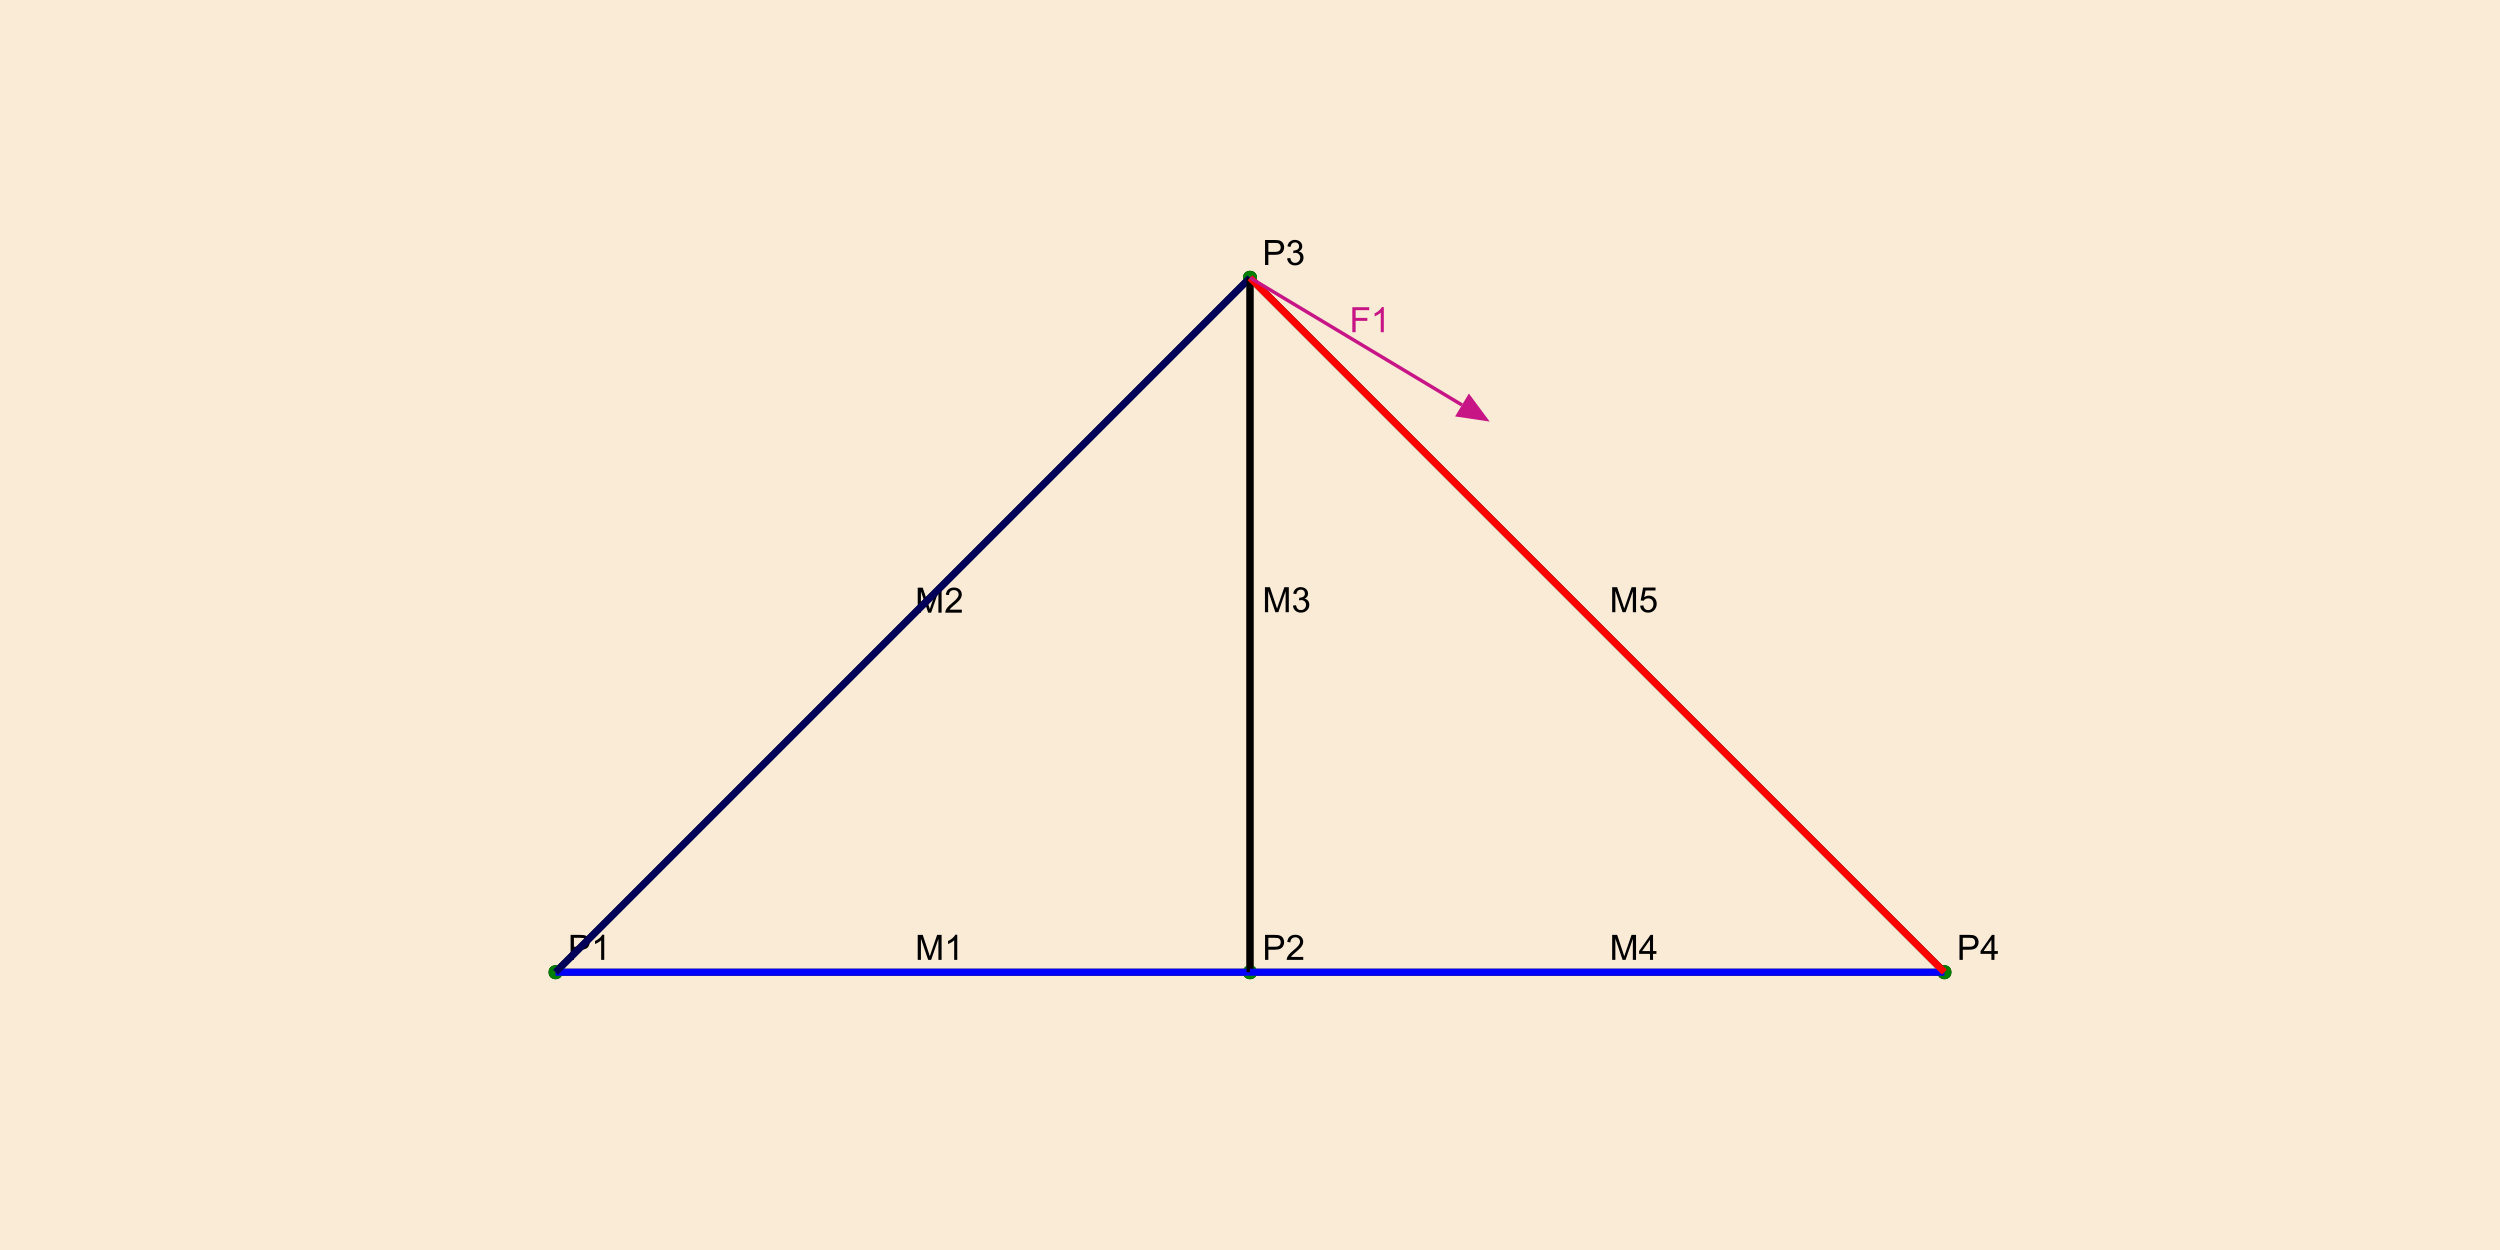
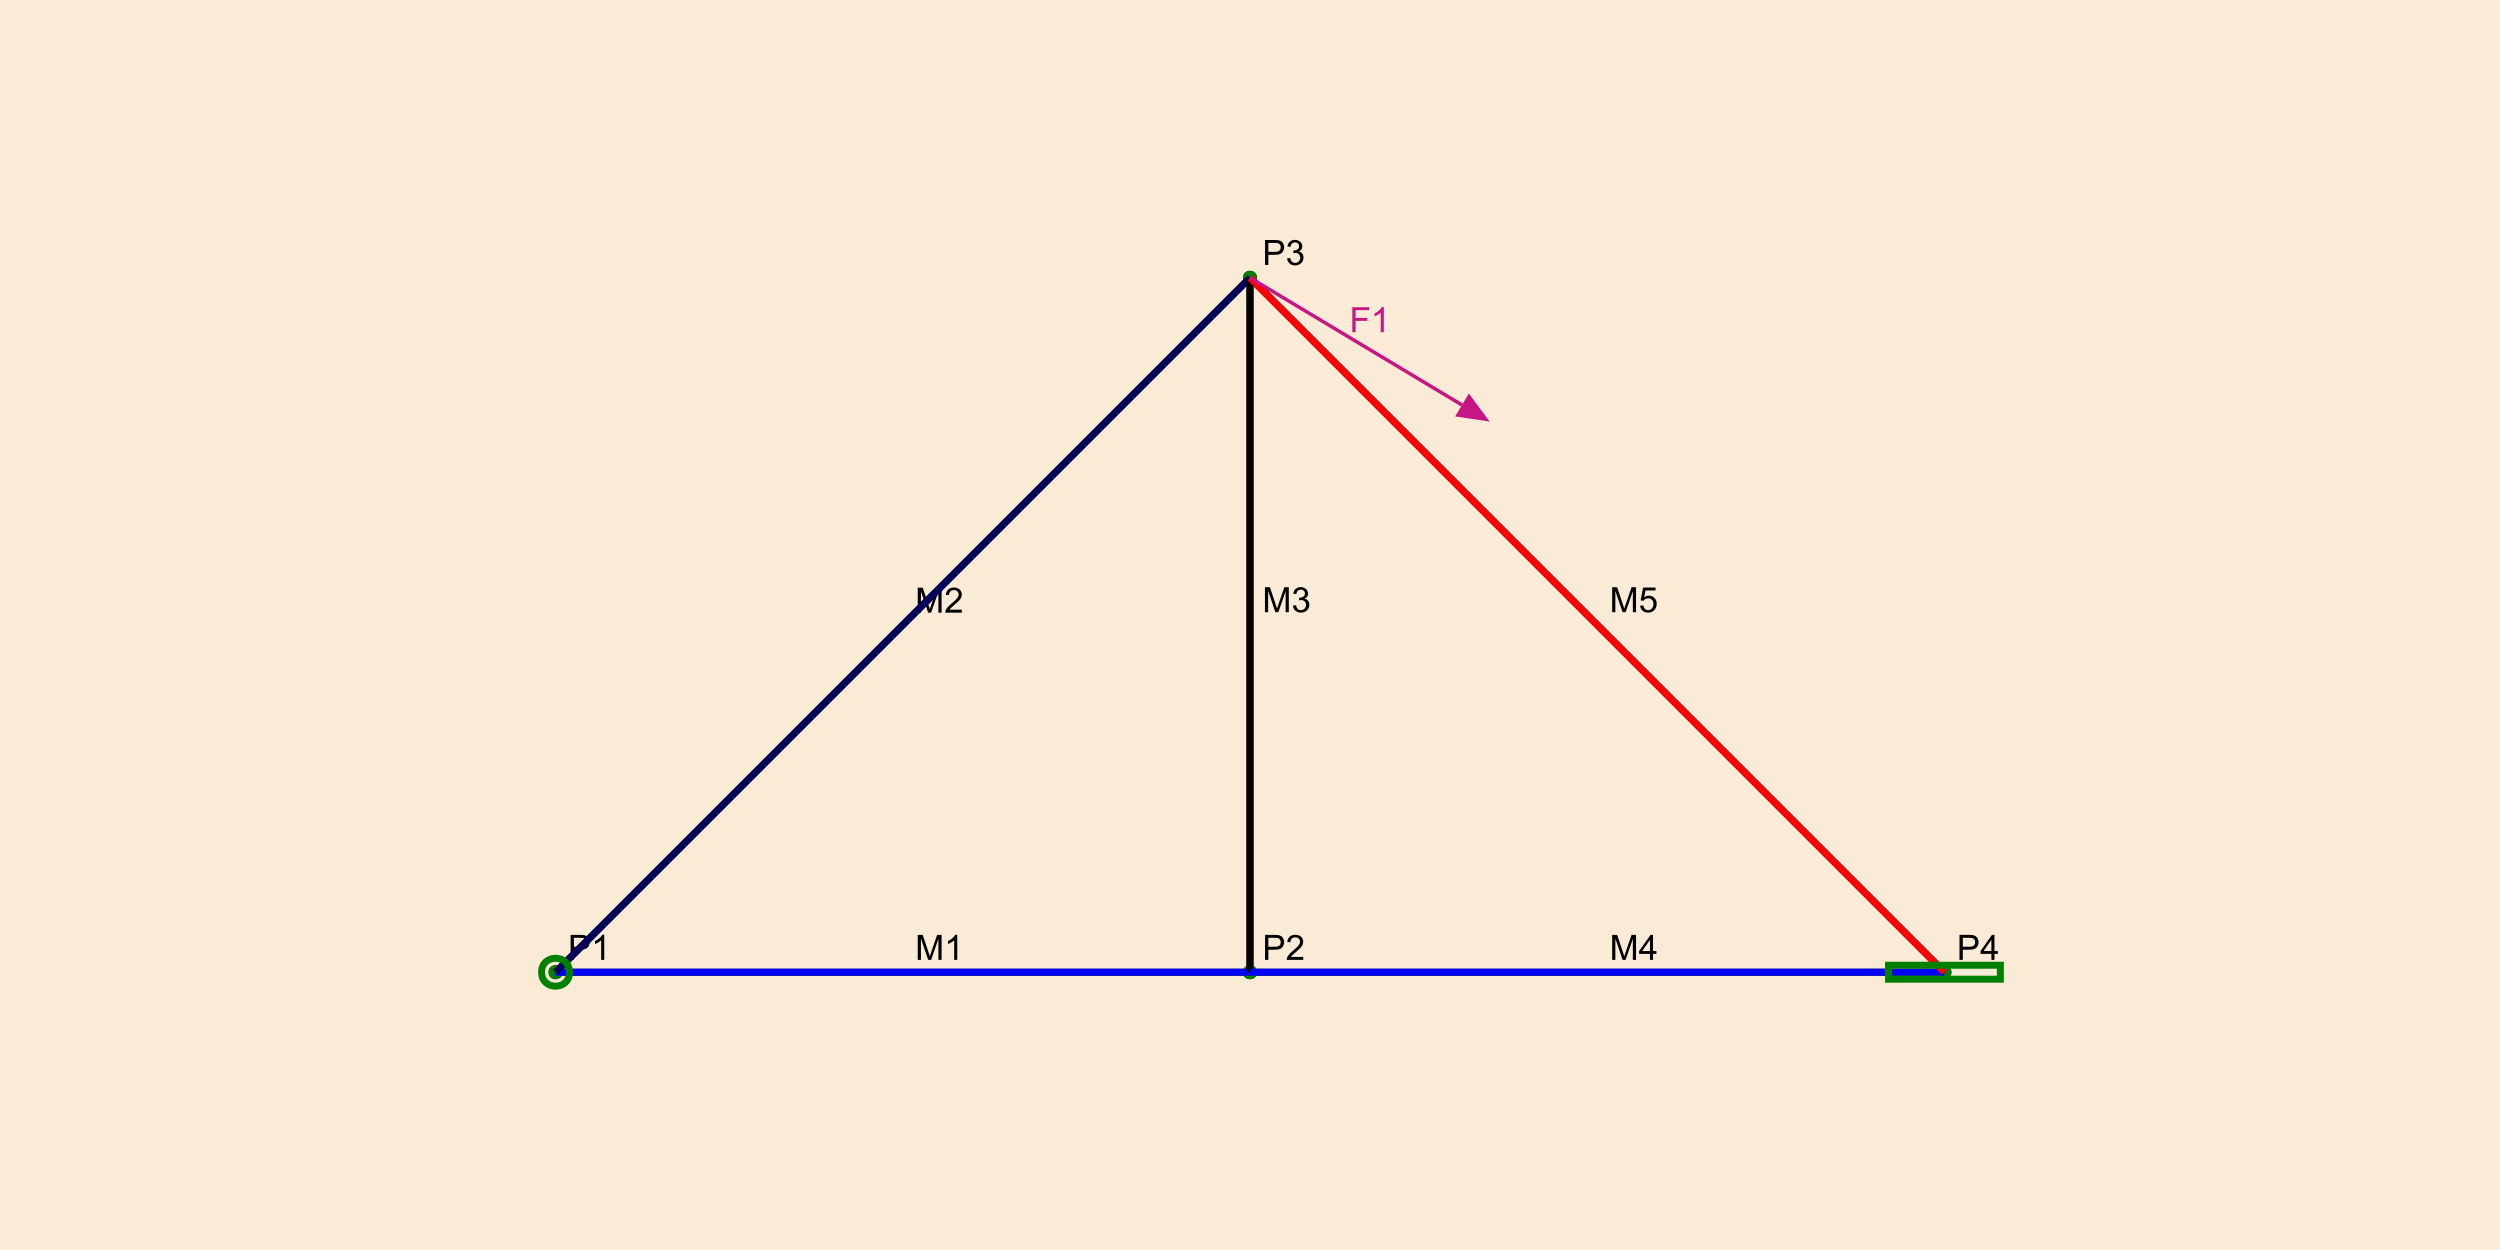
<svg xmlns="http://www.w3.org/2000/svg" xmlns:xlink="http://www.w3.org/1999/xlink" width="715.542pt" height="357.771pt" viewBox="0 0 715.542 357.771" version="1.1">
  <defs>
    <g>
      <symbol overflow="visible" id="glyph0-0">
        <path style="stroke:none;" d="M 1.25 0 L 1.25 -6.25 L 6.25 -6.25 L 6.25 0 Z M 1.406 -0.156 L 6.094 -0.156 L 6.094 -6.094 L 1.406 -6.094 Z M 1.406 -0.156 " />
      </symbol>
      <symbol overflow="visible" id="glyph0-1">
        <path style="stroke:none;" d="M 0.773 0 L 0.773 -7.156 L 3.473 -7.156 C 3.945 -7.152 4.309 -7.133 4.562 -7.09 C 4.91 -7.027 5.203 -6.914 5.441 -6.754 C 5.68 -6.586 5.871 -6.355 6.016 -6.062 C 6.16 -5.766 6.234 -5.441 6.234 -5.086 C 6.234 -4.477 6.039 -3.961 5.652 -3.543 C 5.266 -3.117 4.566 -2.906 3.555 -2.91 L 1.719 -2.91 L 1.719 0 Z M 1.719 -3.754 L 3.57 -3.754 C 4.18 -3.75 4.613 -3.863 4.871 -4.094 C 5.125 -4.32 5.254 -4.641 5.258 -5.059 C 5.254 -5.355 5.18 -5.613 5.031 -5.828 C 4.879 -6.039 4.68 -6.18 4.434 -6.25 C 4.273 -6.289 3.98 -6.309 3.551 -6.312 L 1.719 -6.312 Z M 1.719 -3.754 " />
      </symbol>
      <symbol overflow="visible" id="glyph0-2">
        <path style="stroke:none;" d="M 3.727 0 L 2.848 0 L 2.848 -5.602 C 2.637 -5.398 2.359 -5.195 2.016 -4.992 C 1.672 -4.789 1.363 -4.637 1.09 -4.539 L 1.09 -5.391 C 1.582 -5.621 2.012 -5.898 2.379 -6.23 C 2.746 -6.555 3.004 -6.875 3.16 -7.188 L 3.727 -7.188 Z M 3.727 0 " />
      </symbol>
      <symbol overflow="visible" id="glyph0-3">
        <path style="stroke:none;" d="M 5.035 -0.844 L 5.035 0 L 0.305 0 C 0.297 -0.211 0.328 -0.414 0.406 -0.609 C 0.523 -0.93 0.719 -1.246 0.984 -1.562 C 1.25 -1.871 1.633 -2.234 2.133 -2.648 C 2.91 -3.281 3.434 -3.785 3.711 -4.16 C 3.98 -4.535 4.117 -4.887 4.121 -5.219 C 4.117 -5.566 3.992 -5.859 3.746 -6.102 C 3.496 -6.336 3.172 -6.457 2.773 -6.461 C 2.348 -6.457 2.012 -6.328 1.758 -6.078 C 1.5 -5.82 1.371 -5.469 1.371 -5.023 L 0.469 -5.117 C 0.531 -5.789 0.762 -6.305 1.168 -6.656 C 1.566 -7.008 2.109 -7.184 2.793 -7.188 C 3.477 -7.184 4.02 -6.992 4.422 -6.617 C 4.82 -6.234 5.02 -5.762 5.023 -5.199 C 5.02 -4.91 4.961 -4.629 4.848 -4.355 C 4.727 -4.074 4.535 -3.785 4.266 -3.48 C 3.992 -3.176 3.539 -2.754 2.91 -2.223 C 2.379 -1.777 2.039 -1.477 1.895 -1.32 C 1.742 -1.16 1.621 -1.004 1.523 -0.844 Z M 5.035 -0.844 " />
      </symbol>
      <symbol overflow="visible" id="glyph0-4">
        <path style="stroke:none;" d="M 0.422 -1.891 L 1.297 -2.008 C 1.395 -1.504 1.566 -1.145 1.812 -0.93 C 2.055 -0.707 2.352 -0.598 2.699 -0.602 C 3.109 -0.598 3.457 -0.742 3.746 -1.031 C 4.027 -1.316 4.172 -1.668 4.176 -2.094 C 4.172 -2.492 4.039 -2.824 3.777 -3.09 C 3.512 -3.348 3.176 -3.48 2.773 -3.484 C 2.602 -3.48 2.395 -3.449 2.152 -3.391 L 2.25 -4.16 C 2.309 -4.152 2.355 -4.148 2.391 -4.148 C 2.766 -4.148 3.102 -4.246 3.402 -4.441 C 3.699 -4.637 3.848 -4.938 3.852 -5.348 C 3.848 -5.664 3.738 -5.93 3.523 -6.145 C 3.305 -6.355 3.023 -6.461 2.68 -6.465 C 2.336 -6.461 2.051 -6.355 1.824 -6.141 C 1.594 -5.926 1.449 -5.602 1.387 -5.176 L 0.508 -5.332 C 0.613 -5.918 0.855 -6.371 1.238 -6.699 C 1.617 -7.02 2.094 -7.184 2.66 -7.188 C 3.051 -7.184 3.41 -7.098 3.738 -6.934 C 4.066 -6.762 4.316 -6.535 4.496 -6.25 C 4.668 -5.957 4.758 -5.648 4.758 -5.328 C 4.758 -5.016 4.672 -4.734 4.508 -4.48 C 4.336 -4.227 4.09 -4.023 3.77 -3.875 C 4.191 -3.773 4.523 -3.574 4.758 -3.27 C 4.992 -2.961 5.109 -2.574 5.109 -2.113 C 5.109 -1.484 4.879 -0.953 4.426 -0.523 C 3.965 -0.09 3.391 0.121 2.695 0.125 C 2.066 0.121 1.543 -0.062 1.129 -0.434 C 0.711 -0.809 0.477 -1.293 0.422 -1.891 Z M 0.422 -1.891 " />
      </symbol>
      <symbol overflow="visible" id="glyph0-5">
        <path style="stroke:none;" d="M 3.234 0 L 3.234 -1.715 L 0.125 -1.715 L 0.125 -2.52 L 3.395 -7.156 L 4.109 -7.156 L 4.109 -2.52 L 5.078 -2.52 L 5.078 -1.715 L 4.109 -1.715 L 4.109 0 Z M 3.234 -2.52 L 3.234 -5.746 L 0.992 -2.52 Z M 3.234 -2.52 " />
      </symbol>
      <symbol overflow="visible" id="glyph0-6">
        <path style="stroke:none;" d="M 0.742 0 L 0.742 -7.156 L 2.168 -7.156 L 3.863 -2.09 C 4.016 -1.617 4.129 -1.266 4.203 -1.031 C 4.281 -1.289 4.41 -1.672 4.586 -2.18 L 6.297 -7.156 L 7.574 -7.156 L 7.574 0 L 6.66 0 L 6.66 -5.992 L 4.578 0 L 3.727 0 L 1.656 -6.094 L 1.656 0 Z M 0.742 0 " />
      </symbol>
      <symbol overflow="visible" id="glyph0-7">
        <path style="stroke:none;" d="M 0.414 -1.875 L 1.336 -1.953 C 1.406 -1.5 1.562 -1.164 1.812 -0.941 C 2.059 -0.711 2.359 -0.598 2.715 -0.602 C 3.137 -0.598 3.496 -0.758 3.789 -1.078 C 4.078 -1.398 4.223 -1.82 4.227 -2.348 C 4.223 -2.848 4.082 -3.242 3.805 -3.535 C 3.52 -3.82 3.152 -3.965 2.699 -3.969 C 2.414 -3.965 2.16 -3.902 1.934 -3.777 C 1.707 -3.648 1.527 -3.48 1.398 -3.277 L 0.57 -3.383 L 1.266 -7.062 L 4.824 -7.062 L 4.824 -6.219 L 1.969 -6.219 L 1.582 -4.297 C 2.012 -4.594 2.461 -4.746 2.934 -4.746 C 3.555 -4.746 4.082 -4.527 4.516 -4.094 C 4.941 -3.66 5.156 -3.105 5.16 -2.426 C 5.156 -1.777 4.969 -1.215 4.594 -0.746 C 4.133 -0.168 3.504 0.117 2.715 0.121 C 2.059 0.117 1.527 -0.062 1.121 -0.426 C 0.707 -0.789 0.473 -1.273 0.414 -1.875 Z M 0.414 -1.875 " />
      </symbol>
      <symbol overflow="visible" id="glyph0-8">
        <path style="stroke:none;" d="M 0.82 0 L 0.82 -7.156 L 5.648 -7.156 L 5.648 -6.312 L 1.766 -6.312 L 1.766 -4.098 L 5.125 -4.098 L 5.125 -3.25 L 1.766 -3.25 L 1.766 0 Z M 0.82 0 " />
      </symbol>
    </g>
  </defs>
-   <g id="surface51">
+   <g id="surface101">
    <rect x="0" y="0" width="715.542" height="357.771" style="fill:rgb(98.039%,92.157%,84.314%);fill-opacity:1;stroke:none;" />
    <path style=" stroke:none;fill-rule:nonzero;fill:rgb(0%,0%,0%);fill-opacity:1;" d="M 161.008 278.266 C 161.008 280.934 157.008 280.934 157.008 278.266 C 157.008 275.598 161.008 275.598 161.008 278.266 " />
    <g style="fill:rgb(0%,0%,0%);fill-opacity:1;">
      <use xlink:href="#glyph0-1" x="162.545" y="274.731" />
      <use xlink:href="#glyph0-2" x="169.215" y="274.731" />
    </g>
    <path style=" stroke:none;fill-rule:nonzero;fill:rgb(0%,0%,0%);fill-opacity:1;" d="M 359.77 278.266 C 359.77 280.934 355.77 280.934 355.77 278.266 C 355.77 275.598 359.77 275.598 359.77 278.266 " />
    <g style="fill:rgb(0%,0%,0%);fill-opacity:1;">
      <use xlink:href="#glyph0-1" x="361.306" y="274.731" />
      <use xlink:href="#glyph0-3" x="367.976" y="274.731" />
    </g>
    <path style=" stroke:none;fill-rule:nonzero;fill:rgb(0%,0%,0%);fill-opacity:1;" d="M 359.77 79.504 C 359.77 82.172 355.77 82.172 355.77 79.504 C 355.77 76.84 359.77 76.84 359.77 79.504 " />
    <g style="fill:rgb(0%,0%,0%);fill-opacity:1;">
      <use xlink:href="#glyph0-1" x="361.306" y="75.842" />
      <use xlink:href="#glyph0-4" x="367.976" y="75.842" />
    </g>
    <path style=" stroke:none;fill-rule:nonzero;fill:rgb(0%,0%,0%);fill-opacity:1;" d="M 558.531 278.266 C 558.531 280.934 554.531 280.934 554.531 278.266 C 554.531 275.598 558.531 275.598 558.531 278.266 " />
    <g style="fill:rgb(0%,0%,0%);fill-opacity:1;">
      <use xlink:href="#glyph0-1" x="560.068" y="274.731" />
      <use xlink:href="#glyph0-5" x="566.738" y="274.731" />
    </g>
    <path style="fill:none;stroke-width:2;stroke-linecap:butt;stroke-linejoin:miter;stroke:rgb(0%,0%,0%);stroke-opacity:1;stroke-miterlimit:10;" d="M 159.008 278.266 L 357.77 278.266 " />
    <g style="fill:rgb(0%,0%,0%);fill-opacity:1;">
      <use xlink:href="#glyph0-6" x="261.926" y="274.731" />
      <use xlink:href="#glyph0-2" x="270.256" y="274.731" />
    </g>
    <path style="fill:none;stroke-width:2;stroke-linecap:butt;stroke-linejoin:miter;stroke:rgb(0%,0%,0%);stroke-opacity:1;stroke-miterlimit:10;" d="M 159.008 278.266 L 357.77 79.504 " />
    <g style="fill:rgb(0%,0%,0%);fill-opacity:1;">
      <use xlink:href="#glyph0-6" x="261.926" y="175.35" />
      <use xlink:href="#glyph0-3" x="270.256" y="175.35" />
    </g>
    <path style="fill:none;stroke-width:2;stroke-linecap:butt;stroke-linejoin:miter;stroke:rgb(0%,0%,0%);stroke-opacity:1;stroke-miterlimit:10;" d="M 357.77 278.266 L 357.77 79.504 " />
    <g style="fill:rgb(0%,0%,0%);fill-opacity:1;">
      <use xlink:href="#glyph0-6" x="361.306" y="175.223" />
      <use xlink:href="#glyph0-4" x="369.636" y="175.223" />
    </g>
    <path style="fill:none;stroke-width:2;stroke-linecap:butt;stroke-linejoin:miter;stroke:rgb(0%,0%,0%);stroke-opacity:1;stroke-miterlimit:10;" d="M 357.77 278.266 L 556.531 278.266 " />
    <g style="fill:rgb(0%,0%,0%);fill-opacity:1;">
      <use xlink:href="#glyph0-6" x="460.687" y="274.731" />
      <use xlink:href="#glyph0-5" x="469.017" y="274.731" />
    </g>
    <path style="fill:none;stroke-width:2;stroke-linecap:butt;stroke-linejoin:miter;stroke:rgb(0%,0%,0%);stroke-opacity:1;stroke-miterlimit:10;" d="M 357.77 79.504 L 556.531 278.266 " />
    <g style="fill:rgb(0%,0%,0%);fill-opacity:1;">
      <use xlink:href="#glyph0-6" x="460.687" y="175.228" />
      <use xlink:href="#glyph0-7" x="469.017" y="175.228" />
    </g>
    <path style=" stroke:none;fill-rule:nonzero;fill:rgb(0%,50.196%,0%);fill-opacity:1;" d="M 161.008 278.266 C 161.008 280.934 157.008 280.934 157.008 278.266 C 157.008 275.598 161.008 275.598 161.008 278.266 " />
    <path style=" stroke:none;fill-rule:nonzero;fill:rgb(0%,50.196%,0%);fill-opacity:1;" d="M 359.77 278.266 C 359.77 280.934 355.77 280.934 355.77 278.266 C 355.77 275.598 359.77 275.598 359.77 278.266 " />
    <path style=" stroke:none;fill-rule:nonzero;fill:rgb(0%,50.196%,0%);fill-opacity:1;" d="M 359.77 79.504 C 359.77 82.172 355.77 82.172 355.77 79.504 C 355.77 76.84 359.77 76.84 359.77 79.504 " />
    <path style=" stroke:none;fill-rule:nonzero;fill:rgb(0%,50.196%,0%);fill-opacity:1;" d="M 558.531 278.266 C 558.531 280.934 554.531 280.934 554.531 278.266 C 554.531 275.598 558.531 275.598 558.531 278.266 " />
    <path style="fill:none;stroke-width:2;stroke-linecap:butt;stroke-linejoin:miter;stroke:rgb(0%,0%,100%);stroke-opacity:1;stroke-miterlimit:10;" d="M 159.008 278.266 L 357.77 278.266 " />
    <path style="fill:none;stroke-width:2;stroke-linecap:butt;stroke-linejoin:miter;stroke:rgb(0%,0%,35.355%);stroke-opacity:1;stroke-miterlimit:10;" d="M 159.008 278.266 L 357.77 79.504 " />
    <path style="fill:none;stroke-width:2;stroke-linecap:butt;stroke-linejoin:miter;stroke:rgb(0%,0%,0%);stroke-opacity:1;stroke-miterlimit:10;" d="M 357.77 278.266 L 357.77 79.504 " />
    <path style="fill:none;stroke-width:2;stroke-linecap:butt;stroke-linejoin:miter;stroke:rgb(0%,0%,100%);stroke-opacity:1;stroke-miterlimit:10;" d="M 357.77 278.266 L 556.531 278.266 " />
    <path style="fill:none;stroke-width:2;stroke-linecap:butt;stroke-linejoin:miter;stroke:rgb(100%,0%,0%);stroke-opacity:1;stroke-miterlimit:10;" d="M 357.77 79.504 L 556.531 278.266 " />
    <path style="fill:none;stroke-width:1;stroke-linecap:butt;stroke-linejoin:miter;stroke:rgb(78.039%,8.235%,52.157%);stroke-opacity:1;stroke-miterlimit:10;" d="M 357.77 79.504 L 418.449 115.91 " />
    <path style=" stroke:none;fill-rule:nonzero;fill:rgb(78.039%,8.235%,52.157%);fill-opacity:1;" d="M 420.418 112.629 L 426.371 120.664 L 416.48 119.191 " />
    <g style="fill:rgb(78.039%,8.235%,52.157%);fill-opacity:1;">
      <use xlink:href="#glyph0-8" x="386.236" y="95.084" />
      <use xlink:href="#glyph0-2" x="392.344" y="95.084" />
    </g>
+     <path style="fill:none;stroke-width:2;stroke-linecap:butt;stroke-linejoin:miter;stroke:rgb(0%,50.196%,0%);stroke-opacity:1;stroke-miterlimit:10;" d="M 163.008 278.266 C 163.008 283.598 155.008 283.598 155.008 278.266 C 155.008 272.934 163.008 272.934 163.008 278.266 " />
+     <path style="fill:none;stroke-width:2;stroke-linecap:butt;stroke-linejoin:miter;stroke:rgb(0%,50.196%,0%);stroke-opacity:1;stroke-miterlimit:10;" d="M 540.531 276.266 L 572.531 276.266 L 572.531 280.266 L 540.531 280.266 Z M 540.531 276.266 " />
  </g>
</svg>
